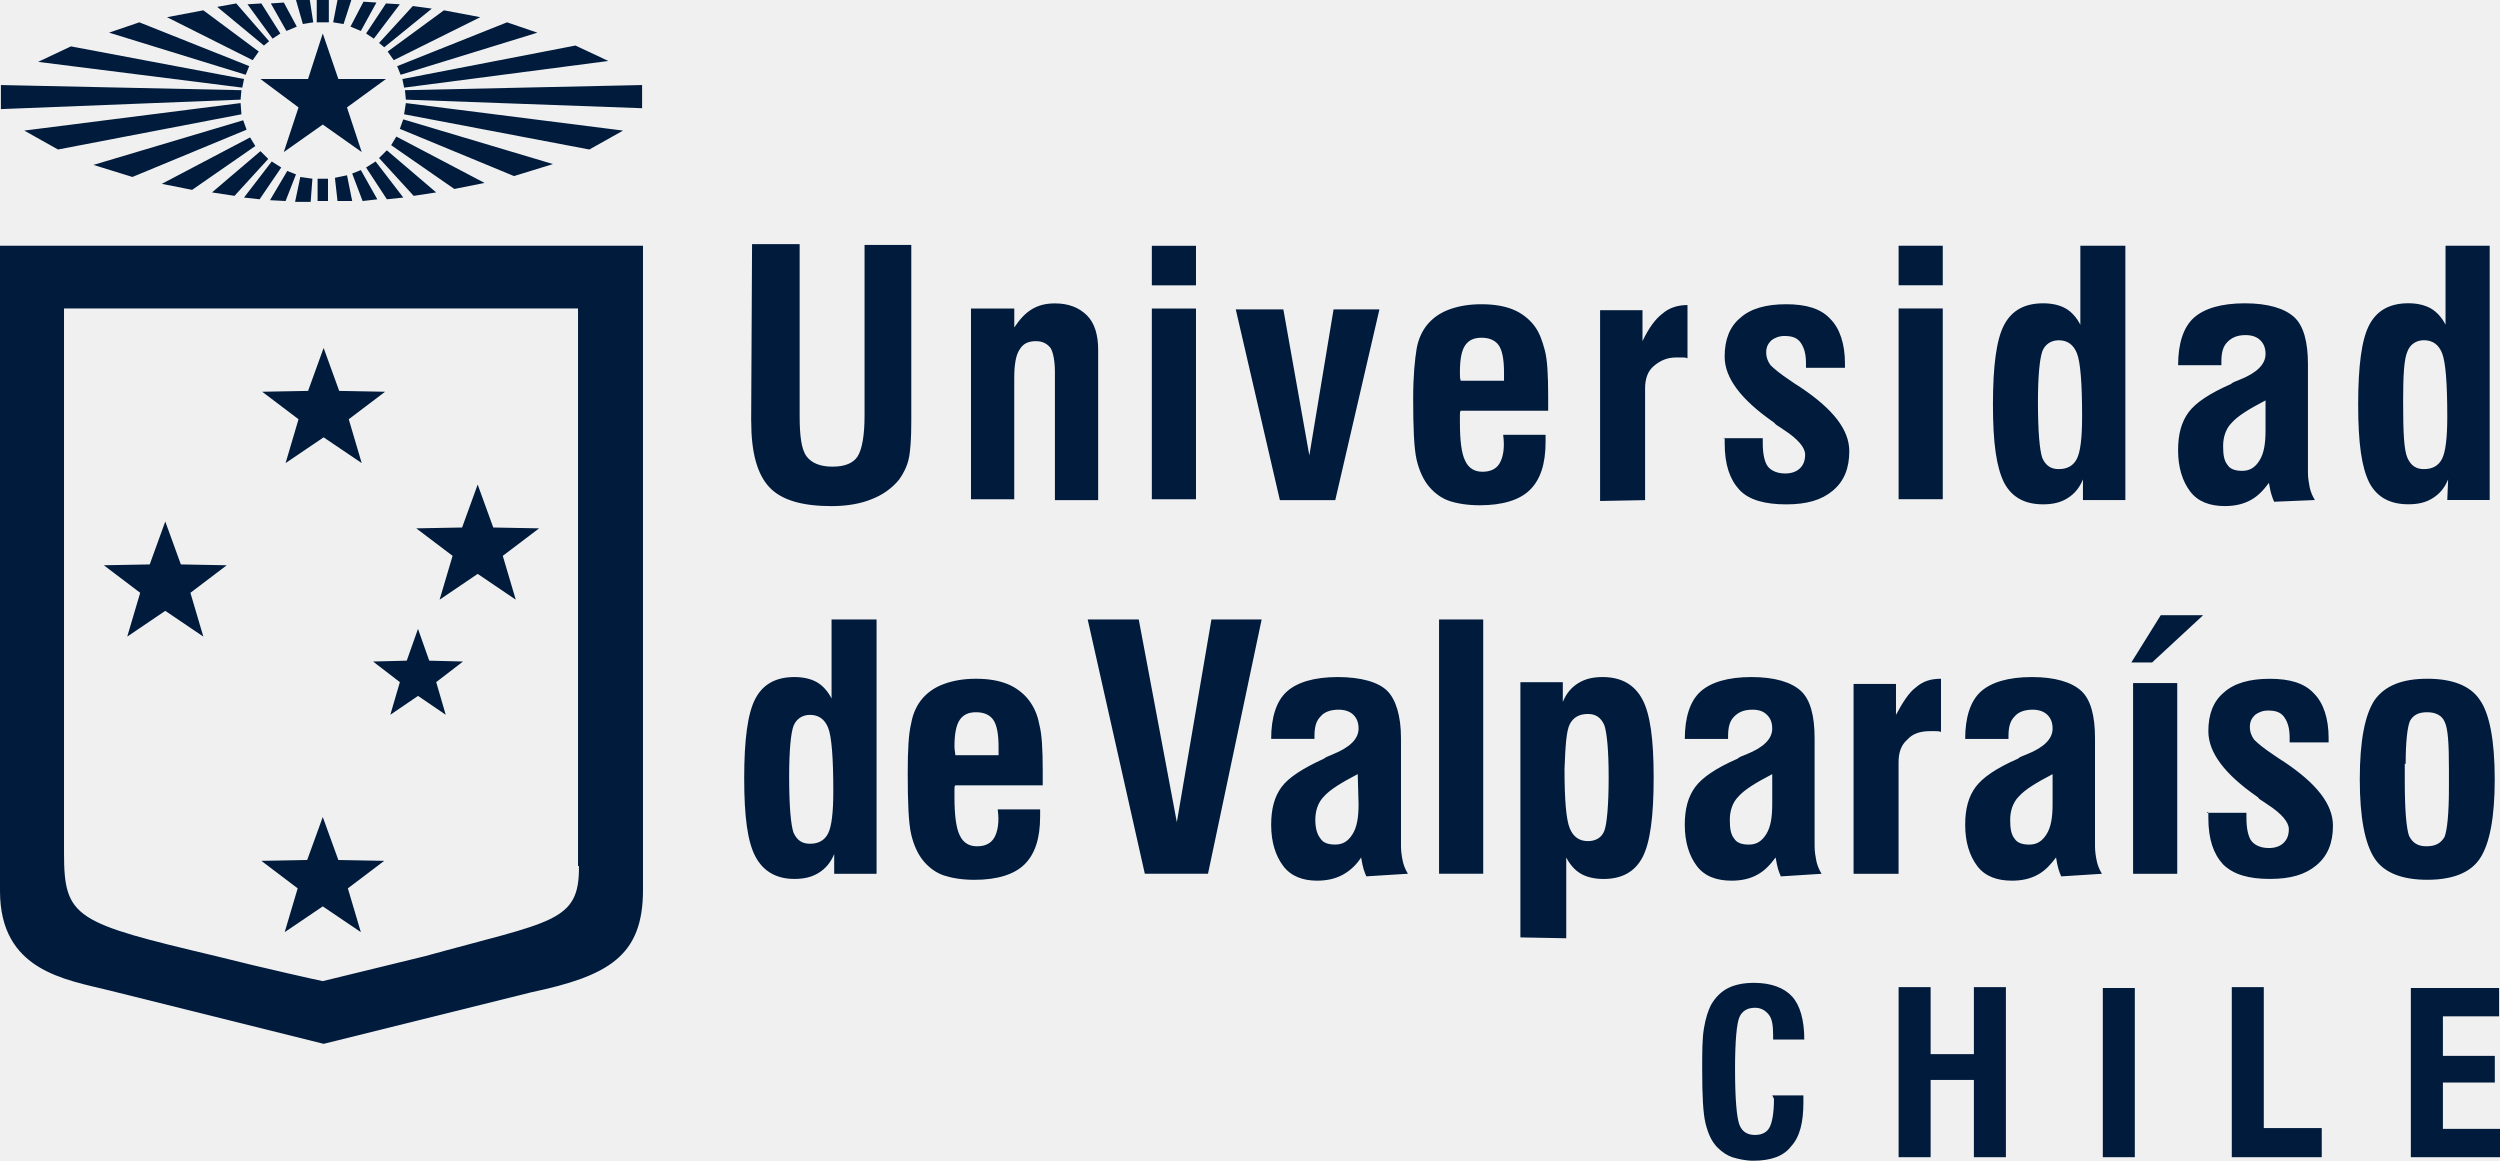
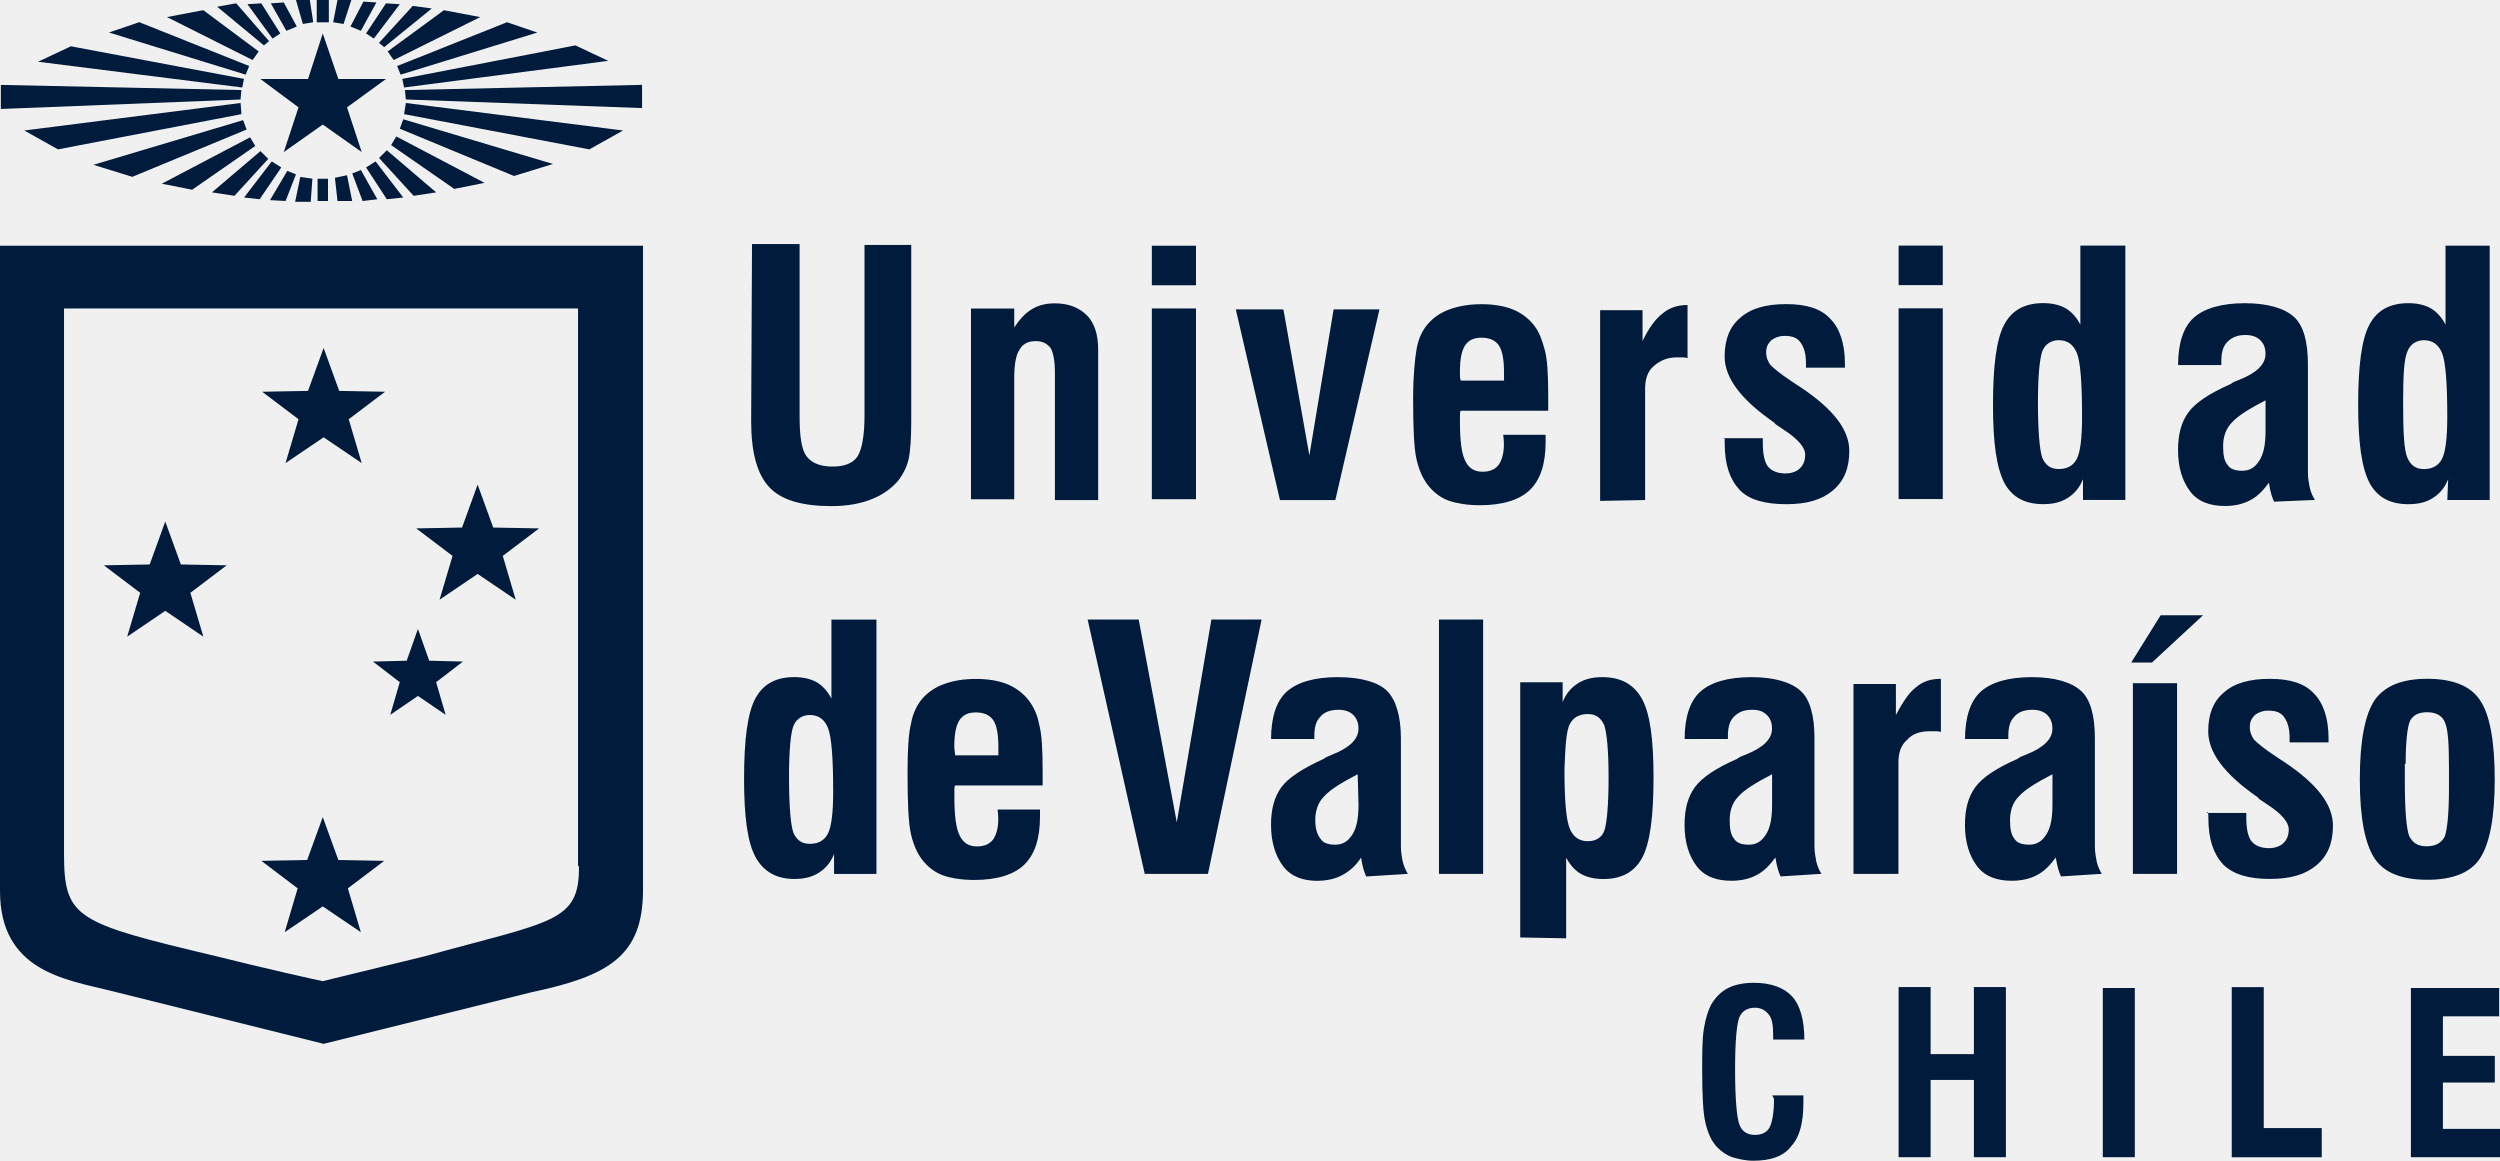
- <svg xmlns="http://www.w3.org/2000/svg" width="56" height="26" viewBox="0 0 56 26" fill="none">
-   <g clip-path="url(#clip0_2418_8169)">
-     <path d="M56 25.922V25.287H54.721V24.248H55.884V23.651H54.721V22.766H55.98V22.131H54.003V25.922H56V25.922ZM52.007 25.922V25.268H50.709V22.112H49.992V25.922H52.008H52.007ZM47.82 22.131H47.103V25.922H47.82V22.131ZM43.246 25.922V24.191H44.215V25.922H44.932V22.112H44.215V23.613H43.246V22.112H42.529V25.922H43.246ZM39.737 24.614C39.737 24.922 39.699 25.134 39.64 25.249C39.582 25.365 39.466 25.423 39.311 25.423C39.136 25.423 39.02 25.346 38.962 25.191C38.904 25.037 38.865 24.633 38.865 23.941C38.865 23.305 38.904 22.921 38.962 22.786C39.02 22.651 39.137 22.574 39.311 22.574C39.447 22.574 39.544 22.632 39.621 22.728C39.698 22.824 39.718 22.978 39.718 23.19V23.286H40.416C40.416 22.843 40.319 22.517 40.145 22.324C39.971 22.131 39.68 22.016 39.292 22.016C39.059 22.016 38.866 22.055 38.711 22.132C38.555 22.209 38.42 22.344 38.323 22.517C38.265 22.632 38.206 22.805 38.168 23.036C38.129 23.267 38.129 23.575 38.129 23.96C38.129 24.537 38.148 24.942 38.206 25.172C38.265 25.403 38.342 25.576 38.478 25.711C38.575 25.807 38.691 25.884 38.807 25.923C38.943 25.962 39.098 26 39.272 26C39.66 26 39.951 25.904 40.125 25.673C40.319 25.461 40.396 25.134 40.396 24.692V24.537H39.698L39.737 24.614L39.737 24.614Z" fill="#001B3C" />
-     <path d="M0 5.504V19.957C0 21.746 1.454 21.939 2.462 22.189L7.25 23.382L11.902 22.227C13.627 21.861 14.403 21.419 14.403 19.937V5.504H0ZM12.968 19.398C12.987 20.669 12.367 20.63 9.517 21.419L7.23 21.977C7.21 21.977 5.834 21.67 4.846 21.419C1.686 20.669 1.434 20.573 1.434 19.11V6.909H12.948V19.398H12.968Z" fill="#001B3C" />
-     <path d="M7.114 4.003H7.347V4.503H7.114V4.003ZM7.095 0H7.366V0.5H7.095V0ZM7.502 3.983L7.773 3.926L7.889 4.503H7.56L7.502 3.983ZM6.998 4.003L6.727 3.964L6.61 4.522H6.959L6.998 4.003ZM7.889 3.887L8.083 3.81L8.452 4.465L8.122 4.503L7.889 3.887ZM6.63 3.906L6.435 3.829L6.048 4.484L6.397 4.503L6.63 3.906ZM8.2 3.752L8.413 3.617L9.034 4.425L8.666 4.464L8.2 3.752H8.2ZM6.3 3.752L6.087 3.617L5.466 4.425L5.815 4.464L6.3 3.752H6.3ZM8.49 3.54L8.665 3.367L9.77 4.31L9.266 4.387L8.491 3.54H8.49ZM6.009 3.56L5.834 3.386L4.749 4.31L5.253 4.387L6.008 3.56H6.009ZM8.762 3.252L8.878 3.059L10.855 4.098L10.177 4.233L8.762 3.252ZM5.719 3.271L5.602 3.078L3.625 4.118L4.303 4.253L5.719 3.271ZM8.956 2.886L9.033 2.674L12.387 3.675L11.514 3.944L8.956 2.886V2.886ZM5.524 2.906L5.447 2.694L2.093 3.694L2.966 3.964L5.524 2.905V2.906ZM9.052 2.559L9.091 2.309L13.957 2.925L13.201 3.349L9.053 2.56L9.052 2.559ZM5.408 2.559L5.389 2.309L0.543 2.925L1.299 3.349L5.408 2.56V2.559ZM7.463 0.5L7.696 0.538L7.87 0H7.56L7.463 0.5V0.5ZM7.017 0.5L6.784 0.538L6.63 0H6.939L7.017 0.5V0.5ZM7.85 0.596L8.083 0.693L8.432 0.057L8.142 0.038L7.851 0.596H7.85ZM6.649 0.596L6.416 0.693L6.067 0.077L6.358 0.057L6.648 0.596H6.649ZM8.2 0.75L8.374 0.866L8.956 0.096L8.646 0.077L8.2 0.751H8.2V0.75ZM6.281 0.75L6.106 0.866L5.544 0.096L5.854 0.077L6.28 0.751L6.281 0.75ZM8.49 0.962L8.607 1.059L9.673 0.193L9.247 0.135L8.491 0.962H8.49ZM6.028 0.924L5.912 1.02L4.865 0.154L5.292 0.077L6.028 0.924H6.028ZM8.684 1.155L8.82 1.348L10.758 0.385L9.944 0.231L8.684 1.155H8.684ZM5.796 1.155L5.66 1.348L3.741 0.385L4.555 0.231L5.796 1.154V1.155ZM8.897 1.482L8.974 1.675L12.037 0.732L11.358 0.5L8.896 1.482H8.897ZM5.582 1.482L5.504 1.675L2.443 0.731L3.121 0.5L5.583 1.481H5.582V1.482ZM9.013 1.77L9.052 1.963L13.627 1.366L12.89 1.02L9.013 1.77ZM5.466 1.77L5.427 1.963L0.853 1.386L1.589 1.039L5.466 1.77ZM9.091 2.232L9.071 2.02L14.383 1.905V2.424L9.091 2.232V2.232ZM5.389 2.232L5.408 2.02L0.02 1.905V2.444L5.389 2.232Z" fill="#001B3C" />
-     <path d="M8.102 3.406L7.23 2.79L6.357 3.406L6.687 2.406L5.834 1.77H6.9L7.23 0.75L7.579 1.77H8.645L7.772 2.406L8.102 3.406Z" fill="#001B3C" />
-     <path d="M8.102 10.373L7.249 9.796L6.397 10.373L6.687 9.391L5.873 8.775L6.901 8.756L7.249 7.794L7.598 8.756L8.626 8.775L7.812 9.391L8.102 10.373ZM7.792 19.899L8.606 19.283L7.579 19.264L7.23 18.301L6.881 19.264L5.854 19.283L6.668 19.899L6.377 20.88L7.23 20.303L8.083 20.88L7.792 19.899ZM4.265 13.279L5.079 12.662L4.051 12.643L3.702 11.681L3.354 12.643L2.326 12.662L3.14 13.279L2.85 14.26L3.702 13.683L4.555 14.26L4.265 13.279ZM9.77 15.28L10.371 14.818L9.615 14.799L9.363 14.087L9.111 14.799L8.356 14.818L8.957 15.28L8.743 16.011L9.364 15.588L9.984 16.011L9.771 15.28H9.77ZM11.262 12.451L12.076 11.835L11.049 11.816L10.7 10.854L10.351 11.816L9.324 11.835L10.138 12.451L9.847 13.433L10.7 12.855L11.553 13.433L11.262 12.451Z" fill="#001B3C" />
-     <path d="M53.189 19.226C53.402 19.552 53.809 19.707 54.371 19.707C54.933 19.707 55.34 19.552 55.553 19.226C55.767 18.899 55.882 18.321 55.882 17.455C55.882 16.589 55.766 15.992 55.553 15.685C55.34 15.358 54.933 15.204 54.371 15.204C53.809 15.204 53.421 15.358 53.189 15.685C52.975 16.012 52.859 16.589 52.859 17.455C52.859 18.321 52.976 18.899 53.189 19.226ZM53.887 17.109C53.887 16.608 53.926 16.282 53.984 16.147C54.062 16.012 54.178 15.954 54.371 15.954C54.565 15.954 54.701 16.031 54.759 16.166C54.837 16.32 54.856 16.666 54.856 17.224V17.648C54.856 18.225 54.817 18.591 54.759 18.745C54.681 18.88 54.565 18.957 54.352 18.957C54.158 18.957 54.042 18.88 53.964 18.726C53.906 18.572 53.867 18.168 53.867 17.514V17.109H53.887V17.109ZM49.467 18.245V18.322C49.467 18.803 49.584 19.13 49.796 19.361C50.029 19.592 50.378 19.688 50.843 19.688C51.309 19.688 51.638 19.592 51.89 19.38C52.142 19.169 52.258 18.88 52.258 18.495C52.258 18.014 51.89 17.552 51.173 17.071C51.076 17.013 50.998 16.955 50.94 16.917C50.707 16.763 50.572 16.648 50.494 16.57C50.436 16.493 50.397 16.397 50.397 16.282C50.397 16.167 50.436 16.089 50.513 16.013C50.591 15.955 50.688 15.916 50.804 15.916C50.978 15.916 51.094 15.955 51.172 16.071C51.25 16.186 51.288 16.321 51.288 16.532V16.629H52.161V16.532C52.161 16.09 52.044 15.744 51.831 15.532C51.618 15.3 51.288 15.205 50.843 15.205C50.397 15.205 50.048 15.301 49.815 15.512C49.582 15.705 49.467 15.994 49.467 16.378C49.467 16.86 49.835 17.341 50.552 17.841C50.572 17.86 50.591 17.86 50.591 17.88C50.63 17.918 50.707 17.957 50.785 18.015C51.114 18.226 51.27 18.419 51.27 18.573C51.27 18.707 51.231 18.804 51.153 18.88C51.076 18.957 50.959 18.996 50.824 18.996C50.649 18.996 50.514 18.938 50.436 18.842C50.359 18.745 50.32 18.553 50.32 18.322V18.207H49.428C49.467 18.168 49.467 18.207 49.467 18.245M48.207 14.839L49.351 13.78H48.401L47.742 14.839H48.207ZM48.77 15.3H47.781V19.573H48.77V15.3ZM47.083 19.573C47.025 19.477 46.986 19.38 46.967 19.285C46.947 19.189 46.928 19.073 46.928 18.957V16.532C46.928 16.032 46.831 15.667 46.618 15.474C46.405 15.281 46.036 15.166 45.513 15.166C44.99 15.166 44.602 15.282 44.369 15.493C44.136 15.705 44.02 16.071 44.02 16.552H44.99V16.494C44.99 16.282 45.028 16.148 45.125 16.051C45.203 15.955 45.339 15.897 45.532 15.897C45.668 15.897 45.784 15.936 45.862 16.013C45.939 16.09 45.978 16.186 45.978 16.321C45.978 16.552 45.784 16.744 45.397 16.898C45.3 16.937 45.241 16.956 45.203 16.994C44.718 17.206 44.408 17.418 44.253 17.63C44.097 17.842 44.02 18.111 44.02 18.476C44.02 18.861 44.117 19.169 44.291 19.4C44.465 19.631 44.737 19.727 45.066 19.727C45.28 19.727 45.473 19.689 45.648 19.592C45.822 19.496 45.938 19.361 46.055 19.207C46.074 19.323 46.094 19.419 46.113 19.477C46.132 19.534 46.152 19.592 46.171 19.631L47.082 19.573H47.083ZM45.978 18.014C45.978 18.322 45.939 18.534 45.842 18.688C45.745 18.842 45.629 18.919 45.455 18.919C45.3 18.919 45.184 18.88 45.125 18.784C45.048 18.688 45.028 18.553 45.028 18.361C45.028 18.169 45.087 17.976 45.222 17.841C45.358 17.687 45.61 17.533 45.978 17.341V18.015V18.014ZM42.528 19.573V17.071C42.528 16.859 42.586 16.686 42.722 16.57C42.838 16.436 43.012 16.378 43.226 16.378H43.362C43.4 16.378 43.439 16.378 43.478 16.397V15.204C43.245 15.204 43.071 15.262 42.916 15.397C42.761 15.512 42.625 15.724 42.47 16.013V15.32H41.52V19.573H42.528H42.528V19.573ZM40.803 19.573C40.745 19.477 40.706 19.38 40.686 19.285C40.667 19.189 40.647 19.073 40.647 18.957V16.532C40.647 16.032 40.55 15.667 40.337 15.474C40.124 15.281 39.756 15.166 39.232 15.166C38.709 15.166 38.321 15.282 38.089 15.493C37.856 15.705 37.74 16.071 37.74 16.552H38.709V16.494C38.709 16.282 38.748 16.148 38.845 16.051C38.942 15.955 39.058 15.897 39.252 15.897C39.407 15.897 39.504 15.936 39.581 16.013C39.659 16.09 39.698 16.186 39.698 16.321C39.698 16.552 39.504 16.744 39.116 16.898C39.019 16.937 38.961 16.956 38.922 16.994C38.437 17.206 38.127 17.418 37.972 17.63C37.817 17.842 37.739 18.111 37.739 18.476C37.739 18.861 37.836 19.169 38.01 19.4C38.185 19.631 38.456 19.727 38.785 19.727C38.999 19.727 39.193 19.689 39.367 19.592C39.542 19.496 39.658 19.361 39.774 19.207C39.794 19.323 39.813 19.419 39.832 19.477C39.852 19.534 39.871 19.592 39.891 19.631L40.802 19.573H40.803ZM39.698 18.014C39.698 18.322 39.659 18.534 39.562 18.688C39.465 18.842 39.348 18.919 39.174 18.919C39.019 18.919 38.903 18.88 38.845 18.784C38.767 18.688 38.748 18.553 38.748 18.361C38.748 18.169 38.806 17.976 38.942 17.841C39.078 17.687 39.329 17.533 39.698 17.341V18.015V18.014ZM35.084 21.016V19.207C35.162 19.361 35.278 19.496 35.414 19.573C35.549 19.65 35.724 19.689 35.918 19.689C36.325 19.689 36.616 19.534 36.79 19.207C36.964 18.88 37.042 18.284 37.042 17.418C37.042 16.552 36.964 15.994 36.79 15.667C36.615 15.34 36.325 15.166 35.898 15.166C35.685 15.166 35.511 15.205 35.355 15.301C35.2 15.397 35.084 15.532 35.007 15.724V15.282H34.057V20.998L35.084 21.017V21.016ZM35.162 16.224C35.24 16.07 35.375 15.993 35.569 15.993C35.744 15.993 35.859 16.07 35.937 16.243C35.995 16.416 36.034 16.801 36.034 17.417C36.034 18.032 35.995 18.456 35.937 18.61C35.879 18.763 35.743 18.841 35.569 18.841C35.375 18.841 35.24 18.744 35.162 18.552C35.084 18.36 35.045 17.936 35.045 17.224C35.065 16.724 35.084 16.378 35.162 16.224M33.224 13.876H32.235V19.572H33.224V13.876ZM31.537 19.572C31.479 19.476 31.44 19.38 31.421 19.284C31.401 19.188 31.382 19.072 31.382 18.957V16.532C31.382 16.032 31.266 15.666 31.072 15.473C30.878 15.281 30.49 15.166 29.967 15.166C29.444 15.166 29.056 15.281 28.823 15.493C28.59 15.704 28.474 16.07 28.474 16.551H29.444V16.493C29.444 16.282 29.482 16.147 29.579 16.051C29.657 15.954 29.793 15.897 29.986 15.897C30.122 15.897 30.238 15.935 30.316 16.012C30.393 16.089 30.432 16.186 30.432 16.32C30.432 16.551 30.238 16.743 29.851 16.898C29.773 16.936 29.695 16.955 29.657 16.994C29.191 17.206 28.862 17.417 28.707 17.629C28.551 17.841 28.474 18.11 28.474 18.476C28.474 18.861 28.571 19.168 28.745 19.399C28.919 19.631 29.191 19.727 29.501 19.727C29.714 19.727 29.908 19.688 30.082 19.592C30.257 19.495 30.392 19.36 30.489 19.207C30.509 19.322 30.528 19.419 30.547 19.476C30.567 19.534 30.586 19.592 30.606 19.63L31.536 19.572H31.537ZM30.432 18.013C30.432 18.321 30.393 18.533 30.296 18.687C30.199 18.841 30.083 18.918 29.909 18.918C29.753 18.918 29.638 18.88 29.579 18.784C29.502 18.687 29.463 18.552 29.463 18.36C29.463 18.168 29.521 17.975 29.657 17.84C29.793 17.686 30.045 17.533 30.413 17.34L30.432 18.014V18.013ZM27.059 19.572L28.261 13.876H27.136L26.361 18.417L25.508 13.876H24.364L25.644 19.572H27.059ZM22.271 18.764C22.194 18.899 22.058 18.957 21.884 18.957C21.71 18.957 21.574 18.88 21.496 18.707C21.419 18.553 21.38 18.264 21.38 17.86V17.687C21.38 17.648 21.38 17.61 21.399 17.591H23.357V17.264C23.357 16.782 23.338 16.436 23.279 16.224C23.241 16.012 23.163 15.839 23.047 15.685C22.93 15.531 22.756 15.397 22.562 15.32C22.368 15.243 22.136 15.204 21.864 15.204C21.592 15.204 21.36 15.243 21.147 15.32C20.934 15.397 20.779 15.512 20.662 15.647C20.546 15.781 20.449 15.974 20.41 16.205C20.352 16.436 20.333 16.802 20.333 17.321C20.333 17.976 20.352 18.438 20.41 18.688C20.469 18.938 20.566 19.15 20.701 19.304C20.817 19.439 20.972 19.554 21.147 19.611C21.322 19.669 21.554 19.708 21.826 19.708C22.329 19.708 22.717 19.592 22.95 19.361C23.183 19.13 23.299 18.784 23.299 18.284V18.13H22.349C22.388 18.418 22.349 18.63 22.271 18.765M21.38 16.725C21.38 16.436 21.419 16.244 21.496 16.128C21.574 16.012 21.69 15.954 21.864 15.954C22.038 15.954 22.174 16.012 22.252 16.128C22.329 16.244 22.368 16.436 22.368 16.744V16.917H21.399C21.399 16.86 21.38 16.802 21.38 16.725ZM18.686 19.573H19.635V13.876H18.627V15.647C18.55 15.493 18.433 15.358 18.298 15.281C18.163 15.204 17.988 15.166 17.794 15.166C17.387 15.166 17.096 15.32 16.922 15.647C16.747 15.974 16.67 16.57 16.67 17.436C16.67 18.302 16.747 18.861 16.922 19.188C17.096 19.515 17.387 19.688 17.794 19.688C18.007 19.688 18.181 19.649 18.337 19.553C18.492 19.457 18.608 19.322 18.686 19.13V19.572V19.573ZM17.774 16.263C17.833 16.109 17.968 16.013 18.143 16.013C18.337 16.013 18.472 16.109 18.55 16.301C18.627 16.494 18.666 16.956 18.666 17.725C18.666 18.207 18.627 18.514 18.55 18.668C18.472 18.823 18.336 18.9 18.143 18.9C17.968 18.9 17.852 18.823 17.774 18.65C17.716 18.476 17.677 18.072 17.677 17.399C17.677 16.802 17.716 16.418 17.774 16.263" fill="#001B3C" />
-     <path d="M54.819 11.2H55.769V5.504H54.78V7.274C54.702 7.12 54.586 6.986 54.451 6.909C54.315 6.832 54.141 6.793 53.947 6.793C53.54 6.793 53.248 6.947 53.074 7.274C52.9 7.601 52.823 8.198 52.823 9.064C52.823 9.93 52.9 10.469 53.074 10.815C53.249 11.142 53.54 11.296 53.947 11.296C54.16 11.296 54.334 11.258 54.489 11.161C54.645 11.065 54.761 10.93 54.838 10.738L54.819 11.2V11.2ZM53.927 7.871C53.985 7.717 54.121 7.621 54.295 7.621C54.489 7.621 54.625 7.717 54.702 7.909C54.78 8.102 54.819 8.564 54.819 9.334C54.819 9.815 54.78 10.123 54.702 10.277C54.625 10.431 54.489 10.508 54.295 10.508C54.121 10.508 54.005 10.431 53.927 10.258C53.849 10.085 53.83 9.68 53.83 9.007C53.83 8.41 53.849 8.045 53.927 7.871M51.853 11.201C51.795 11.105 51.756 11.008 51.736 10.912C51.717 10.817 51.698 10.7 51.698 10.585V8.161C51.698 7.66 51.601 7.295 51.388 7.102C51.175 6.909 50.806 6.794 50.283 6.794C49.759 6.794 49.371 6.91 49.139 7.121C48.906 7.333 48.79 7.699 48.79 8.18H49.759V8.103C49.759 7.891 49.798 7.756 49.895 7.66C49.992 7.564 50.108 7.506 50.302 7.506C50.438 7.506 50.554 7.544 50.631 7.622C50.709 7.699 50.748 7.795 50.748 7.929C50.748 8.161 50.554 8.353 50.166 8.507C50.069 8.545 50.011 8.565 49.972 8.603C49.487 8.815 49.178 9.026 49.022 9.238C48.867 9.45 48.789 9.72 48.789 10.085C48.789 10.47 48.886 10.778 49.06 11.009C49.235 11.24 49.506 11.336 49.836 11.336C50.049 11.336 50.243 11.297 50.417 11.201C50.592 11.105 50.708 10.97 50.824 10.816C50.844 10.932 50.863 11.028 50.883 11.085C50.902 11.143 50.921 11.201 50.941 11.239L51.852 11.201H51.853ZM50.748 9.642C50.748 9.95 50.709 10.162 50.612 10.316C50.515 10.47 50.398 10.547 50.224 10.547C50.069 10.547 49.953 10.508 49.895 10.412C49.817 10.316 49.798 10.181 49.798 9.989C49.798 9.797 49.856 9.604 49.992 9.469C50.128 9.315 50.38 9.161 50.748 8.969V9.642V9.642ZM46.658 11.201H47.608V5.504H46.6V7.275C46.522 7.121 46.406 6.986 46.27 6.909C46.135 6.832 45.96 6.794 45.766 6.794C45.359 6.794 45.068 6.948 44.894 7.275C44.719 7.602 44.642 8.198 44.642 9.064C44.642 9.93 44.72 10.469 44.894 10.816C45.069 11.143 45.359 11.297 45.766 11.297C45.98 11.297 46.154 11.258 46.309 11.162C46.464 11.066 46.58 10.931 46.658 10.739V11.2V11.201ZM45.747 7.871C45.805 7.717 45.941 7.622 46.115 7.622C46.309 7.622 46.444 7.718 46.522 7.91C46.6 8.102 46.639 8.565 46.639 9.334C46.639 9.815 46.6 10.123 46.522 10.277C46.444 10.431 46.309 10.508 46.115 10.508C45.94 10.508 45.825 10.431 45.747 10.258C45.689 10.085 45.65 9.681 45.65 9.008C45.65 8.411 45.689 8.045 45.747 7.872M43.518 6.91H42.529V11.182H43.518V6.91ZM43.518 5.505H42.529V6.39H43.518V5.505ZM38.633 9.854V9.931C38.633 10.413 38.749 10.74 38.962 10.971C39.175 11.202 39.544 11.298 40.009 11.298C40.474 11.298 40.804 11.201 41.056 10.99C41.308 10.779 41.424 10.49 41.424 10.105C41.424 9.624 41.056 9.162 40.339 8.681C40.241 8.623 40.164 8.565 40.106 8.527C39.873 8.372 39.737 8.257 39.66 8.18C39.602 8.103 39.563 8.007 39.563 7.892C39.563 7.777 39.602 7.699 39.679 7.623C39.757 7.565 39.854 7.526 39.97 7.526C40.144 7.526 40.26 7.565 40.338 7.68C40.416 7.796 40.454 7.93 40.454 8.142V8.239H41.327V8.142C41.327 7.7 41.21 7.353 40.997 7.142C40.784 6.91 40.454 6.815 40.008 6.815C39.563 6.815 39.214 6.911 38.981 7.122C38.748 7.315 38.632 7.603 38.632 7.988C38.632 8.469 39.001 8.95 39.718 9.451C39.737 9.47 39.757 9.47 39.757 9.489C39.796 9.528 39.873 9.566 39.951 9.624C40.28 9.836 40.435 10.028 40.435 10.182C40.435 10.317 40.397 10.414 40.319 10.49C40.241 10.567 40.125 10.606 39.99 10.606C39.815 10.606 39.68 10.548 39.602 10.452C39.525 10.355 39.486 10.163 39.486 9.932V9.816H38.594C38.633 9.797 38.633 9.816 38.633 9.855M36.85 11.202V8.7C36.85 8.488 36.908 8.315 37.044 8.2C37.18 8.084 37.334 8.007 37.548 8.007H37.684C37.722 8.007 37.761 8.007 37.8 8.026V6.833C37.587 6.833 37.393 6.891 37.238 7.026C37.083 7.142 36.928 7.353 36.792 7.642V6.949H35.842V11.222L36.85 11.203H36.85V11.202ZM33.593 10.375C33.516 10.509 33.38 10.567 33.206 10.567C33.032 10.567 32.896 10.49 32.818 10.317C32.74 10.163 32.702 9.875 32.702 9.471V9.297C32.702 9.259 32.702 9.22 32.721 9.201H34.679V8.874C34.679 8.393 34.66 8.047 34.601 7.835C34.543 7.623 34.485 7.45 34.368 7.296C34.252 7.142 34.078 7.007 33.884 6.93C33.69 6.853 33.457 6.815 33.186 6.815C32.914 6.815 32.682 6.853 32.469 6.93C32.256 7.007 32.1 7.123 31.984 7.257C31.868 7.391 31.771 7.584 31.732 7.815C31.694 8.047 31.655 8.412 31.655 8.932C31.655 9.586 31.674 10.048 31.732 10.298C31.791 10.548 31.888 10.76 32.023 10.914C32.139 11.049 32.294 11.164 32.469 11.222C32.643 11.28 32.876 11.318 33.147 11.318C33.651 11.318 34.039 11.203 34.272 10.972C34.505 10.741 34.621 10.394 34.621 9.894V9.74H33.671C33.71 10.028 33.671 10.24 33.593 10.375M32.702 8.335C32.702 8.047 32.74 7.854 32.818 7.738C32.896 7.623 33.012 7.565 33.186 7.565C33.36 7.565 33.496 7.623 33.574 7.738C33.651 7.854 33.69 8.046 33.69 8.354V8.528H32.721C32.702 8.489 32.702 8.412 32.702 8.335ZM29.91 11.203L30.899 6.93H29.872L29.329 10.202L28.747 6.93H27.681L28.669 11.203H29.91ZM26.79 6.911H25.801V11.183H26.79V6.911ZM26.79 5.506H25.801V6.391H26.79V5.506ZM22.719 11.203V8.47C22.719 8.162 22.758 7.95 22.836 7.835C22.913 7.7 23.03 7.642 23.204 7.642C23.359 7.642 23.456 7.7 23.533 7.796C23.591 7.892 23.63 8.085 23.63 8.335V11.203H24.599V7.835C24.599 7.508 24.522 7.238 24.348 7.065C24.173 6.892 23.941 6.796 23.631 6.796C23.437 6.796 23.263 6.834 23.107 6.931C22.952 7.027 22.836 7.162 22.72 7.335V6.911H21.75V11.184H22.72V11.203H22.719V11.203ZM16.827 9.432C16.827 10.144 16.963 10.625 17.234 10.914C17.505 11.203 17.97 11.337 18.629 11.337C18.978 11.337 19.289 11.28 19.521 11.183C19.773 11.087 19.986 10.933 20.141 10.741C20.238 10.606 20.316 10.452 20.355 10.279C20.394 10.105 20.413 9.817 20.413 9.432V5.487H19.366V9.317C19.366 9.76 19.308 10.067 19.211 10.222C19.114 10.376 18.921 10.453 18.649 10.453C18.377 10.453 18.183 10.376 18.067 10.222C17.951 10.067 17.912 9.76 17.912 9.317V5.468H16.846L16.826 9.432H16.827Z" fill="#001B3C" />
+ <svg xmlns="http://www.w3.org/2000/svg" fill="none" height="26" viewBox="0 0 56 26" width="56">
+   <clipPath id="a">
+     <path d="m0 0h56v26h-56z" />
+   </clipPath>
+   <g clip-path="url(#a)" fill="#001b3c">
+     <path d="m56 25.922v-.635h-1.279v-1.039h1.163v-.597h-1.163v-.885h1.26v-.635h-1.977v3.791h1.997zm-3.993 0v-.654h-1.299v-3.156h-.717v3.811h2.016zm-4.187-3.791h-.717v3.791h.717zm-4.574 3.791v-1.732h.969v1.732h.717v-3.811h-.717v1.501h-.969v-1.501h-.717v3.811zm-3.508-1.308c0 .308-.039.52-.097.635s-.175.173-.329.173c-.175 0-.291-.077-.349-.231-.058-.154-.097-.558-.097-1.251 0-.635.039-1.02.097-1.155s.175-.212.349-.212c.136 0 .233.058.31.154s.097.25.097.462v.096h.698c0-.443-.097-.77-.271-.962-.174-.193-.465-.308-.853-.308-.233 0-.426.038-.582.116-.155.077-.291.212-.388.385-.058.116-.117.288-.155.52s-.039.539-.039.924c0 .578.019.982.078 1.212.058.231.136.404.271.539.097.096.213.173.329.212.136.038.291.077.465.077.388 0 .679-.096.853-.327.194-.212.271-.539.271-.982v-.154h-.698l.039.077z" />
+     <path d="m0 5.504v14.453c0 1.79 1.454 1.982 2.462 2.232l4.788 1.193 4.652-1.155c1.725-.365 2.501-.808 2.501-2.29v-14.433zm12.968 13.895c.019 1.27-.601 1.231-3.451 2.021l-2.287.558c-.019 0-1.396-.308-2.384-.558-3.159-.75-3.412-.847-3.412-2.309v-12.201h11.514v12.49z" />
+     <path d="m7.114 4.003h.233v.5h-.233zm-.019-4.003h.271v.5h-.271zm.407 3.983.271-.058.116.577h-.329zm-.504.019-.271-.039-.116.558h.349zm.892-.116.194-.077.368.655-.329.039zm-1.26.019-.194-.077-.388.655.349.019zm1.57-.154.213-.135.62.808-.368.039-.465-.712zm-1.9 0-.213-.135-.62.808.349.039.485-.712zm2.19-.212.175-.173 1.105.943-.504.077-.775-.847zm-2.481.019-.175-.173-1.086.924.504.077.756-.827zm2.752-.308.116-.193 1.977 1.039-.679.135zm-3.043.019-.116-.193-1.977 1.039.679.135zm3.237-.385.078-.212 3.353 1.001-.872.269-2.559-1.059zm-3.431.019-.078-.212-3.354 1.001.872.269 2.559-1.059zm3.528-.346.039-.25 4.866.616-.756.423-4.148-.789zm-3.644 0-.019-.25-4.846.616.756.423 4.109-.789zm2.055-2.059.233.039.174-.538h-.31l-.097.5zm-.446 0-.233.039-.155-.538h.31l.078.5zm.833.096.233.096.349-.635-.291-.019-.291.558zm-1.202 0-.233.096-.349-.616.291-.019.291.539zm1.551.154.175.116.582-.77-.31-.019-.446.674h-.001zm-1.919 0-.175.116-.562-.77.31-.019.426.674zm2.21.212.116.096 1.066-.866-.426-.058-.756.827zm-2.462-.039-.116.096-1.047-.866.426-.077.736.847zm2.655.231.136.193 1.938-.962-.814-.154-1.26.924zm-2.888 0-.136.193-1.919-.963.814-.154 1.24.924zm3.101.327.078.193 3.062-.943-.679-.231-2.462.982zm-3.315 0-.078.193-3.062-.944.679-.231 2.462.982h-.001zm3.431.288.039.193 4.574-.597-.736-.346zm-3.547 0-.039.193-4.574-.577.736-.346zm3.625.462-.019-.212 5.311-.116v.52l-5.292-.193zm-3.702 0 .019-.212-5.388-.115v.539z" />
+     <path d="m8.102 3.406-.872-.616-.873.616.33-1.001-.853-.635h1.066l.33-1.02.349 1.02h1.066l-.872.635z" />
+     <path d="m8.102 10.373-.853-.577-.853.577.291-.982-.814-.616 1.027-.019.349-.962.349.962 1.027.019-.814.616zm-.31 9.526.814-.616-1.027-.019-.349-.962-.349.962-1.027.019.814.616-.291.982.853-.578.853.578zm-3.528-6.62.814-.616-1.027-.019-.349-.962-.349.962-1.027.019.814.616-.291.982.853-.578.853.578zm5.505 2.002.601-.462-.756-.019-.252-.712-.252.712-.756.019.601.462-.213.731.62-.423.62.423-.213-.731zm1.493-2.829.814-.616-1.028-.019-.349-.962-.349.962-1.027.019.814.616-.291.982.853-.578.853.578z" />
+     <path d="m53.189 19.226c.213.327.621.481 1.182.481s.969-.154 1.182-.481c.213-.327.329-.904.329-1.77 0-.866-.116-1.463-.329-1.77-.213-.327-.62-.481-1.182-.481s-.95.154-1.182.481c-.213.327-.329.904-.329 1.77 0 .866.116 1.443.329 1.77zm.698-2.117c0-.5.039-.827.097-.962.078-.135.194-.193.388-.193s.329.077.388.212c.078.154.097.5.097 1.059v.423c0 .578-.039.943-.097 1.097-.078.135-.194.212-.407.212-.194 0-.31-.077-.388-.231-.058-.154-.097-.558-.097-1.212v-.404h.019zm-4.42 1.136v.077c0 .481.117.808.329 1.039.233.231.582.327 1.047.327.465 0 .794-.096 1.047-.308s.368-.5.368-.885c0-.481-.368-.943-1.086-1.424-.097-.058-.175-.116-.233-.154-.233-.154-.368-.269-.446-.346-.058-.077-.097-.173-.097-.288 0-.115.039-.193.116-.269.078-.058.175-.096.291-.096.175 0 .29.038.368.154.078.116.116.25.116.462v.096h.872v-.096c0-.443-.116-.789-.329-1.001-.213-.231-.543-.327-.989-.327s-.795.096-1.028.308c-.233.193-.349.481-.349.866 0 .481.368.962 1.086 1.463.019.019.039.019.039.039.039.038.116.077.194.135.329.212.485.404.485.558 0 .135-.039.231-.117.308-.078.077-.194.116-.329.116-.175 0-.31-.058-.388-.154-.078-.096-.117-.288-.117-.52v-.116h-.892c.039-.039.039 0 .039.038m-1.26-3.406 1.144-1.059h-.95l-.659 1.059zm.562.462h-.989v4.272h.989zm-1.686 4.272c-.058-.096-.097-.193-.116-.288-.019-.096-.039-.212-.039-.327v-2.425c0-.5-.097-.866-.31-1.059-.213-.193-.582-.308-1.105-.308s-.911.116-1.144.327c-.233.212-.349.578-.349 1.059h.969v-.058c0-.212.039-.346.136-.443.078-.096.213-.154.407-.154.136 0 .252.039.329.116.078.077.116.173.116.308 0 .231-.194.423-.582.577-.097.039-.155.058-.194.096-.485.212-.795.423-.95.635-.155.212-.233.481-.233.847 0 .385.097.693.271.924.174.231.446.327.775.327.213 0 .407-.039.582-.135.175-.096.29-.231.407-.385.019.116.039.212.058.269.019.058.039.116.058.154l.911-.058zm-1.105-1.559c0 .308-.039.52-.136.674-.097.154-.213.231-.388.231-.155 0-.271-.038-.329-.135-.078-.096-.097-.231-.097-.423s.058-.385.194-.52c.136-.154.388-.308.756-.5v.674zm-3.45 1.559v-2.502c0-.212.058-.385.194-.5.117-.135.291-.193.504-.193h.136c.039 0 .078 0 .117.019v-1.193c-.233 0-.407.058-.562.193-.155.116-.29.327-.446.616v-.693h-.95v4.253h1.008-.001zm-1.725 0c-.058-.096-.097-.193-.117-.288-.019-.096-.039-.212-.039-.327v-2.425c0-.5-.097-.866-.31-1.059-.213-.193-.582-.308-1.105-.308s-.911.116-1.144.327c-.233.212-.349.578-.349 1.059h.969v-.058c0-.212.039-.346.136-.443.097-.096.213-.154.407-.154.155 0 .252.039.329.116.078.077.116.173.116.308 0 .231-.194.423-.582.577-.097.039-.155.058-.194.096-.485.212-.795.423-.95.635-.155.212-.233.481-.233.847 0 .385.097.693.271.924.175.231.446.327.775.327.213 0 .407-.039.582-.135.175-.096.291-.231.407-.385.019.116.039.212.058.269.019.058.039.116.058.154l.911-.058zm-1.105-1.559c0 .308-.039.52-.136.674-.097.154-.213.231-.388.231-.155 0-.271-.038-.329-.135-.078-.096-.097-.231-.097-.423s.058-.385.194-.52c.136-.154.388-.308.756-.5v.674zm-4.613 3.002v-1.809c.078.154.194.288.329.365s.31.116.504.116c.407 0 .698-.154.872-.481s.252-.924.252-1.79-.078-1.424-.252-1.751c-.175-.327-.465-.5-.892-.5-.213 0-.388.038-.543.135-.155.096-.271.231-.349.423v-.443h-.95v5.716l1.028.019zm.078-4.792c.078-.154.213-.231.407-.231.175 0 .291.077.368.25.058.173.097.558.097 1.174 0 .616-.039 1.039-.097 1.193-.058.154-.194.231-.368.231-.194 0-.329-.096-.407-.288-.078-.193-.116-.616-.116-1.328.019-.5.039-.847.116-1.001m-1.938-2.348h-.989v5.697h.989zm-1.686 5.697c-.058-.096-.097-.193-.117-.288s-.039-.212-.039-.327v-2.425c0-.5-.116-.866-.31-1.059-.194-.193-.582-.308-1.105-.308-.523 0-.911.116-1.144.327s-.349.578-.349 1.059h.969v-.058c0-.212.039-.346.136-.443.078-.096.213-.154.407-.154.136 0 .252.038.329.116.078.077.117.173.117.308 0 .231-.194.423-.582.578-.078.038-.155.058-.194.096-.465.212-.795.423-.95.635-.155.212-.233.481-.233.847 0 .385.097.693.271.924s.446.327.756.327c.213 0 .407-.038.582-.135.175-.096.31-.231.407-.385.019.116.039.212.058.269.019.058.039.116.058.154l.93-.058zm-1.105-1.559c0 .308-.039.52-.136.674-.097.154-.213.231-.388.231-.155 0-.271-.039-.329-.135-.078-.096-.116-.231-.116-.423 0-.192.058-.385.194-.52.136-.154.388-.308.756-.5l.019.674zm-3.373 1.559 1.202-5.697h-1.125l-.775 4.542-.853-4.542h-1.144l1.279 5.697zm-4.788-.808c-.078.135-.213.193-.388.193s-.31-.077-.388-.25c-.078-.154-.116-.443-.116-.847v-.173c0-.038 0-.077.019-.096h1.958v-.327c0-.481-.019-.827-.078-1.039-.039-.212-.117-.385-.233-.539-.117-.154-.291-.288-.485-.365-.194-.077-.426-.116-.698-.116s-.504.038-.717.116c-.213.077-.368.193-.485.327-.116.134-.213.327-.252.558-.058.231-.078.597-.078 1.116 0 .654.019 1.116.078 1.366.058.25.155.462.29.616.117.135.271.25.446.308.175.058.407.096.679.096.504 0 .892-.116 1.125-.346.233-.231.349-.577.349-1.078v-.154h-.95c.039.288 0 .5-.078.635m-.892-2.04c0-.288.039-.481.116-.597.078-.116.194-.173.368-.173s.31.058.388.173.116.308.116.616v.173h-.969c0-.058-.019-.116-.019-.193zm-2.694 2.848h.95v-5.697h-1.008v1.77c-.078-.154-.194-.288-.329-.366-.135-.077-.31-.116-.504-.116-.407 0-.698.154-.872.481-.175.327-.252.924-.252 1.79 0 .866.078 1.424.252 1.751.175.327.465.5.872.5.213 0 .388-.039.543-.135s.271-.231.349-.423v.443zm-.911-3.31c.058-.154.194-.25.368-.25.194 0 .329.096.407.288.078.193.117.654.117 1.424 0 .481-.039.789-.117.943-.078.154-.213.231-.407.231-.175 0-.29-.077-.368-.25-.058-.173-.097-.577-.097-1.251 0-.597.039-.982.097-1.136" />
+     <path d="m54.819 11.2h.95v-5.697h-.989v1.77c-.078-.154-.194-.288-.329-.366s-.31-.116-.504-.116c-.407 0-.698.154-.872.481-.175.327-.252.924-.252 1.79 0 .866.078 1.405.252 1.751.175.327.465.481.872.481.213 0 .388-.038.543-.135.155-.096.271-.231.349-.423l-.019.462zm-.892-3.329c.058-.154.194-.25.368-.25.194 0 .329.096.407.288.078.192.117.655.117 1.424 0 .481-.039.789-.117.943-.078.154-.213.231-.407.231-.175 0-.291-.077-.368-.25-.078-.173-.097-.577-.097-1.251 0-.597.019-.962.097-1.136m-2.074 3.329c-.058-.096-.097-.193-.117-.288-.019-.096-.039-.212-.039-.327v-2.425c0-.5-.097-.866-.31-1.059-.213-.193-.582-.308-1.105-.308-.523 0-.911.116-1.144.327-.233.211-.349.577-.349 1.059h.969v-.077c0-.212.039-.346.136-.443.097-.096.213-.154.407-.154.136 0 .252.039.329.116.078.077.117.173.117.308 0 .231-.194.423-.582.577-.097.039-.155.058-.194.096-.485.212-.794.423-.95.635-.155.212-.233.481-.233.847 0 .385.097.693.271.924s.446.327.775.327c.213 0 .407-.039.582-.135s.291-.231.407-.385c.019.116.039.212.058.269.019.058.039.116.058.154l.911-.038zm-1.105-1.559c0 .308-.039.52-.136.674-.097.154-.213.231-.388.231-.155 0-.271-.038-.329-.135-.078-.096-.097-.231-.097-.423 0-.192.058-.385.194-.52.136-.154.388-.308.756-.5v.674zm-4.09 1.559h.95v-5.697h-1.008v1.77c-.078-.154-.194-.288-.329-.366s-.31-.116-.504-.116c-.407 0-.698.154-.872.481-.175.327-.252.924-.252 1.79s.078 1.405.252 1.751c.175.327.465.481.872.481.213 0 .388-.038.543-.135.155-.096.271-.231.349-.423v.462zm-.911-3.329c.058-.154.194-.25.368-.25.194 0 .329.096.407.288.078.192.116.655.116 1.424 0 .481-.039.789-.116.943-.078.154-.213.231-.407.231-.175 0-.291-.077-.368-.25-.058-.173-.097-.577-.097-1.251 0-.597.039-.962.097-1.136m-2.229-.962h-.989v4.272h.989zm0-1.405h-.989v.885h.989zm-4.885 4.349v.077c0 .481.116.808.329 1.039.213.231.582.327 1.047.327s.795-.096 1.047-.308c.252-.211.368-.5.368-.885 0-.481-.368-.943-1.086-1.424-.097-.058-.175-.116-.233-.154-.233-.154-.368-.269-.446-.346-.058-.077-.097-.173-.097-.288 0-.115.039-.193.117-.269.078-.058.175-.096.29-.096.175 0 .291.039.368.154.078.116.117.25.117.462v.096h.872v-.096c0-.443-.117-.789-.329-1.001-.213-.231-.543-.327-.989-.327-.446 0-.794.096-1.027.308-.233.193-.349.481-.349.866 0 .481.368.962 1.086 1.463.019.019.039.019.039.039.039.039.117.077.194.135.329.212.485.404.485.558 0 .135-.039.231-.116.308-.078.077-.194.116-.329.116-.175 0-.31-.058-.388-.154-.078-.096-.116-.288-.116-.52v-.116h-.892c.039-.019.039 0 .039.039m-1.783 1.347v-2.502c0-.212.058-.385.194-.5.136-.116.291-.193.504-.193h.136c.039 0 .078 0 .116.019v-1.193c-.213 0-.407.058-.562.193-.155.116-.31.327-.446.616v-.693h-.95v4.272l1.008-.019h-.001zm-3.256-.827c-.078.135-.213.193-.388.193s-.31-.077-.388-.25c-.078-.154-.116-.443-.116-.847v-.173c0-.039 0-.077.019-.096h1.958v-.327c0-.481-.019-.827-.078-1.039-.058-.212-.116-.385-.233-.539-.116-.154-.29-.288-.485-.366-.194-.077-.426-.116-.698-.116s-.504.039-.717.116-.368.193-.485.327c-.117.134-.213.327-.252.558-.038.231-.078.597-.078 1.116 0 .655.019 1.116.078 1.366.058.25.155.462.291.616.116.135.271.25.446.308s.407.096.679.096c.504 0 .892-.116 1.125-.346s.349-.578.349-1.078v-.154h-.95c.039.288 0 .5-.078.635m-.892-2.04c0-.288.039-.481.116-.597s.194-.173.368-.173.31.058.388.173c.078.116.116.308.116.616v.173h-.969c-.019-.039-.019-.116-.019-.193zm-2.791 2.868.989-4.272h-1.027l-.543 3.272-.582-3.272h-1.066l.989 4.272zm-3.121-4.292h-.989v4.272h.989zm0-1.405h-.989v.885h.989zm-4.071 5.697v-2.733c0-.308.039-.52.117-.635.078-.135.194-.193.368-.193.155 0 .252.058.329.154.058.096.097.288.097.539v2.868h.969v-3.368c0-.327-.078-.597-.252-.77-.175-.173-.407-.269-.717-.269-.194 0-.368.039-.523.135-.155.096-.271.231-.388.404v-.423h-.969v4.272h.969v.019h-.001zm-5.893-1.77c0 .712.136 1.193.407 1.482.271.289.736.423 1.396.423.349 0 .659-.058.892-.154.252-.096.465-.25.62-.443.097-.135.175-.288.213-.462s.058-.462.058-.847v-3.945h-1.047v3.83c0 .443-.058.75-.155.904-.097.154-.29.231-.562.231s-.465-.077-.582-.231c-.116-.154-.155-.462-.155-.904v-3.849h-1.066l-.019 3.964z" />
  </g>
-   <defs>
-     <clipPath id="clip0_2418_8169">
-       <rect width="56" height="26" fill="white" />
-     </clipPath>
-   </defs>
</svg>
